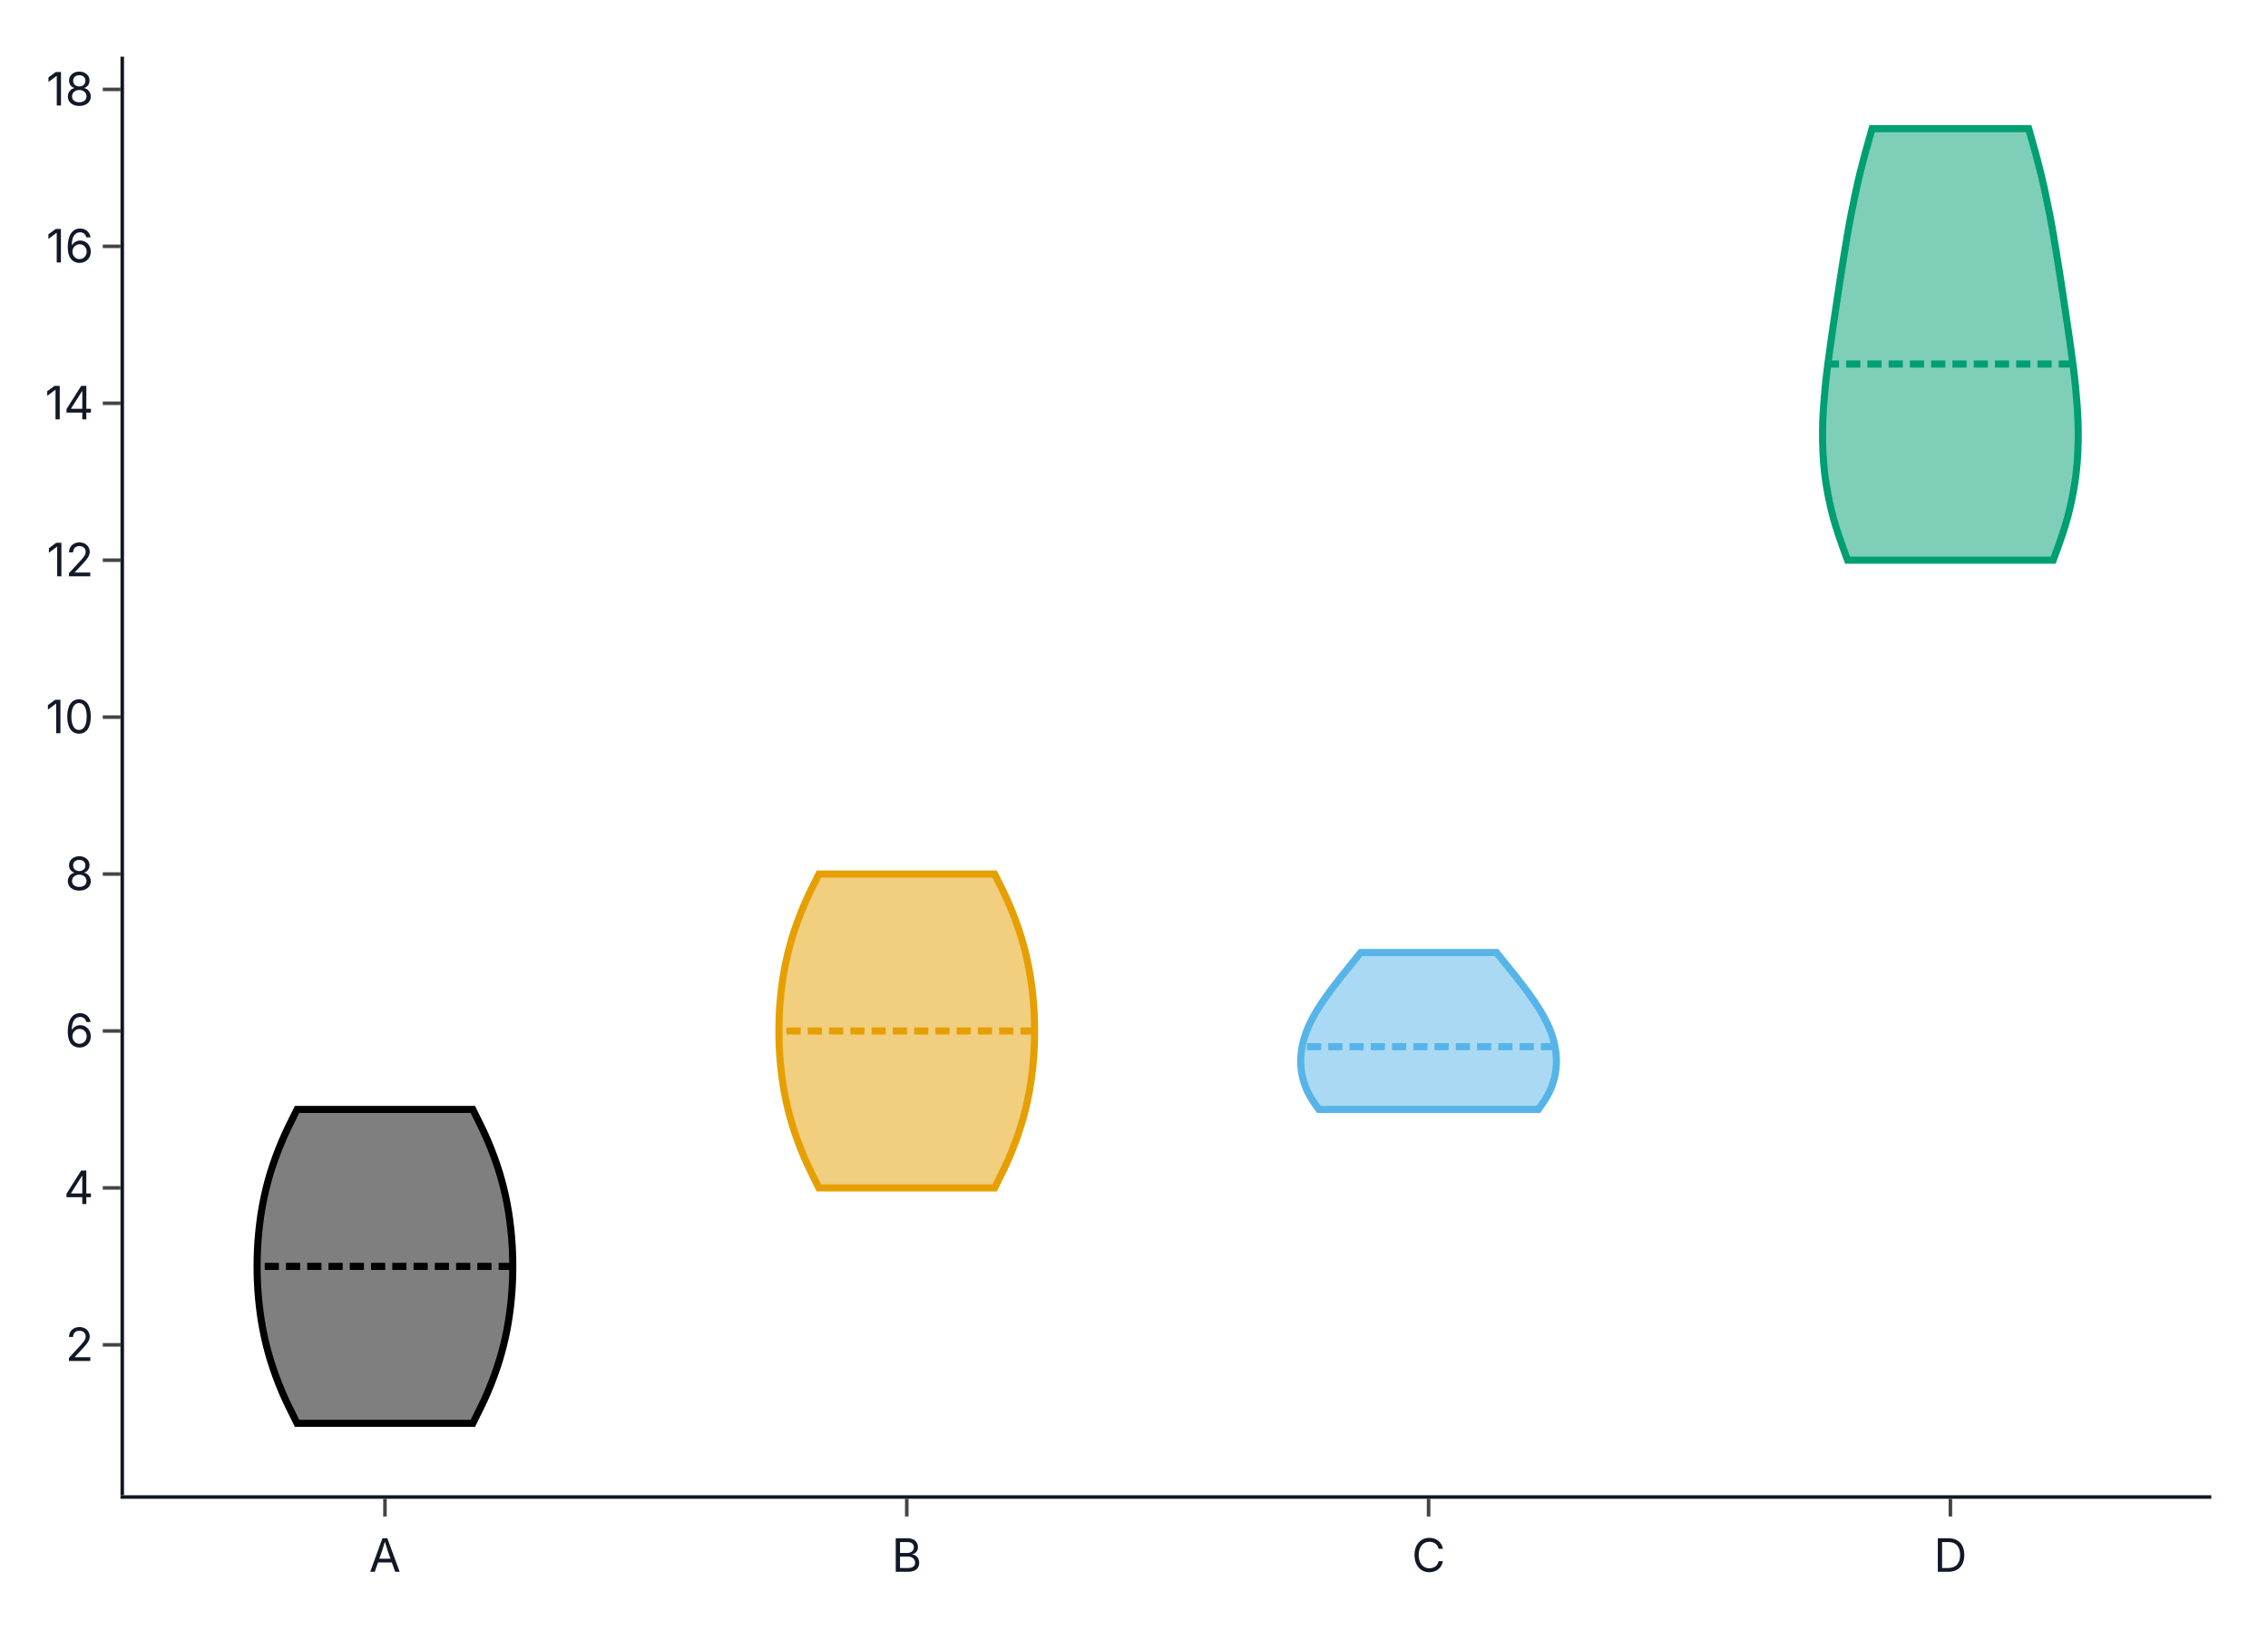
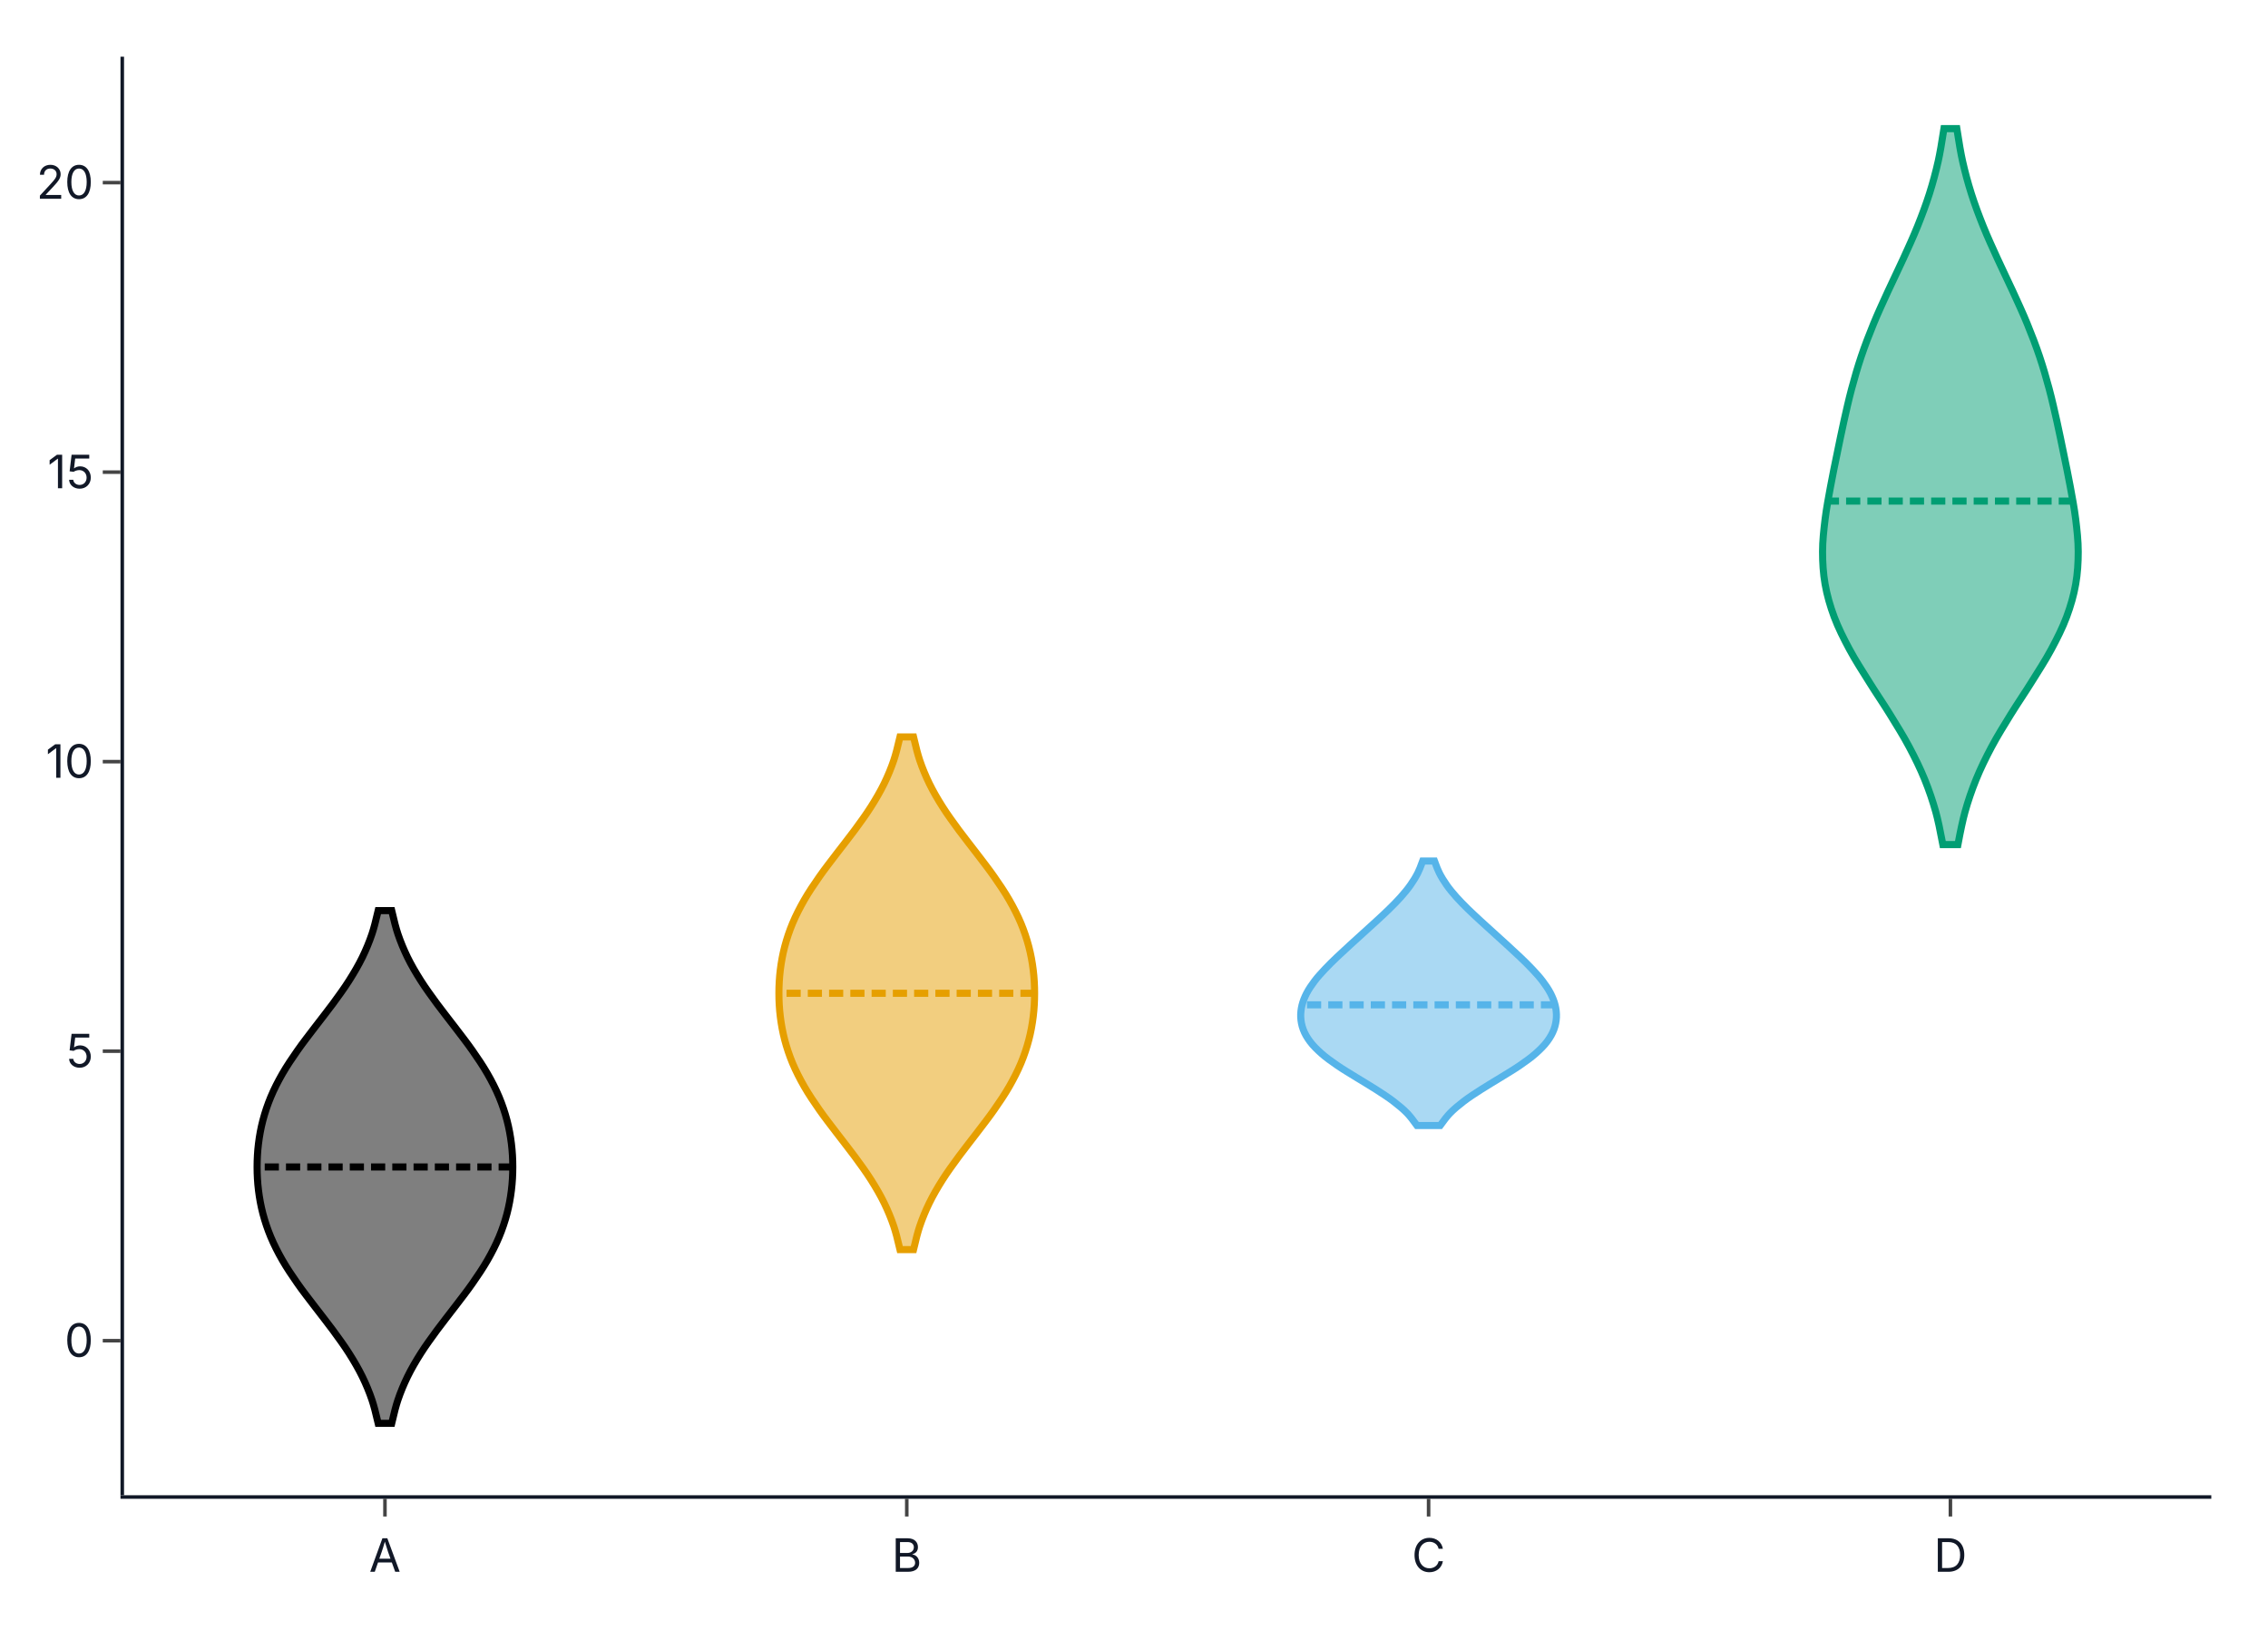
<svg xmlns="http://www.w3.org/2000/svg" class="main-svg" height="460" style="" viewBox="0 0 640 460" width="640">
  <rect x="0" y="0" width="640" height="460" style="fill: rgb(255, 255, 255); fill-opacity: 1;" />
  <defs id="defs-000000">
    <g class="clips">
      <clipPath id="clip000000xyplot" class="plotclip">
        <rect width="589" height="406" />
      </clipPath>
      <clipPath class="axesclip" id="clip000000x">
        <rect x="35" y="0" width="589" height="460" />
      </clipPath>
      <clipPath class="axesclip" id="clip000000y">
        <rect x="0" y="16" width="640" height="406" />
      </clipPath>
      <clipPath class="axesclip" id="clip000000xy">
        <rect x="35" y="16" width="589" height="406" />
      </clipPath>
    </g>
    <g class="gradients" />
    <g class="patterns" />
  </defs>
  <g class="bglayer" />
  <g class="layer-below">
    <g class="imagelayer" />
    <g class="shapelayer" />
  </g>
  <g class="cartesianlayer">
    <g class="subplot xy">
      <g class="layer-subplot">
        <g class="shapelayer" />
        <g class="imagelayer" />
      </g>
      <g class="minor-gridlayer">
        <g class="x" />
        <g class="y" />
      </g>
      <g class="gridlayer">
        <g class="x" />
        <g class="y" />
      </g>
      <g class="zerolinelayer" />
      <g class="layer-between">
        <g class="shapelayer" />
        <g class="imagelayer" />
      </g>
      <path class="xlines-below" />
      <path class="ylines-below" />
      <g class="overlines-below" />
      <g class="xaxislayer-below" />
      <g class="yaxislayer-below" />
      <g class="overaxes-below" />
      <g class="overplot">
        <g class="xy" transform="translate(35,16)" clip-path="url(#clip000000xyplot)">
          <g class="violinlayer mlayer">
            <g class="trace violins" style="opacity: 1;">
-               <path class="violin" d="M98.43,385.7Q101.4,379.82 102.65,376.84C103.88,373.91 104.99,370.96 105.9,367.98C106.8,365.05 107.52,362.1 108.09,359.13C108.65,356.19 109.04,353.23 109.31,350.27C109.58,347.32 109.7,344.36 109.7,341.41C109.7,338.46 109.58,335.5 109.31,332.55C109.04,329.59 108.65,326.63 108.09,323.69C107.52,320.72 106.8,317.76 105.9,314.83C104.99,311.85 103.88,308.9 102.65,305.98Q101.4,303 98.43,297.12L48.82,297.12Q45.85,303 44.6,305.98C43.37,308.9 42.26,311.85 41.35,314.83C40.45,317.76 39.73,320.72 39.16,323.69C38.6,326.63 38.21,329.59 37.94,332.55C37.67,335.5 37.55,338.46 37.55,341.41C37.55,344.36 37.67,347.32 37.94,350.27C38.21,353.23 38.6,356.19 39.16,359.13C39.73,362.1 40.45,365.05 41.35,367.98C42.26,370.96 43.37,373.91 44.6,376.84Q45.85,379.82 48.82,385.7Z" style="vector-effect: none; stroke-width: 2px; stroke: rgb(0, 0, 0); stroke-opacity: 1; fill: rgb(0, 0, 0); fill-opacity: 0.5;" />
-               <path class="meanline" d="M109.7,341.41H37.56" style="fill: none; vector-effect: none; stroke-width: 2px; stroke-dasharray: 4px, 2px; stroke: rgb(0, 0, 0); stroke-opacity: 1;" />
+               <path class="violin" d="M75.53,385.7Q76.55,381.29 77.28,379.12C78.03,376.9 78.94,374.71 79.99,372.55C81.08,370.32 82.36,368.13 83.73,365.97C85.14,363.74 86.74,361.57 88.33,359.39C89.95,357.18 91.71,355.01 93.37,352.81C95.03,350.62 96.74,348.46 98.29,346.24C99.8,344.07 101.28,341.89 102.56,339.66C103.8,337.5 104.92,335.3 105.85,333.08C106.75,330.92 107.49,328.72 108.07,326.51C108.64,324.34 109.04,322.13 109.31,319.93C109.58,317.75 109.7,315.54 109.7,313.35C109.7,311.16 109.58,308.95 109.31,306.77C109.04,304.57 108.64,302.37 108.07,300.2C107.49,297.99 106.75,295.78 105.85,293.62C104.92,291.39 103.8,289.2 102.56,287.04C101.28,284.81 99.8,282.64 98.29,280.47C96.74,278.25 95.03,276.08 93.37,273.89C91.71,271.69 89.95,269.52 88.33,267.31C86.74,265.13 85.14,262.96 83.73,260.73C82.36,258.57 81.08,256.39 79.99,254.16C78.94,252 78.03,249.8 77.28,247.58Q76.55,245.41 75.53,241L71.72,241Q70.7,245.41 69.97,247.58C69.22,249.8 68.31,252 67.26,254.16C66.17,256.39 64.89,258.57 63.52,260.73C62.11,262.96 60.51,265.13 58.92,267.31C57.3,269.52 55.54,271.69 53.88,273.89C52.22,276.08 50.51,278.25 48.96,280.47C47.45,282.64 45.97,284.81 44.69,287.04C43.45,289.2 42.33,291.39 41.4,293.62C40.5,295.78 39.76,297.99 39.18,300.2C38.61,302.37 38.21,304.57 37.94,306.77C37.67,308.95 37.55,311.16 37.55,313.35C37.55,315.54 37.67,317.75 37.94,319.93C38.21,322.13 38.61,324.34 39.18,326.51C39.76,328.72 40.5,330.92 41.4,333.08C42.33,335.3 43.45,337.5 44.69,339.66C45.97,341.89 47.45,344.07 48.96,346.24C50.51,348.46 52.22,350.62 53.88,352.81C55.54,355.01 57.3,357.18 58.92,359.39C60.51,361.57 62.11,363.74 63.52,365.97C64.89,368.13 66.17,370.32 67.26,372.55C68.31,374.71 69.22,376.9 69.97,379.12Q70.7,381.29 71.72,385.7Z" style="vector-effect: none; stroke-width: 2px; stroke: rgb(0, 0, 0); stroke-opacity: 1; fill: rgb(0, 0, 0); fill-opacity: 0.5;" />
+               <path class="meanline" d="M109.7,313.35H37.56" style="fill: none; vector-effect: none; stroke-width: 2px; stroke-dasharray: 4px, 2px; stroke: rgb(0, 0, 0); stroke-opacity: 1;" />
            </g>
            <g class="trace violins" style="opacity: 1;">
-               <path class="violin" d="M245.68,319.26Q248.65,313.39 249.9,310.41C251.13,307.49 252.24,304.53 253.15,301.55C254.05,298.62 254.77,295.66 255.34,292.69C255.9,289.75 256.29,286.79 256.56,283.83C256.83,280.88 256.95,277.92 256.95,274.97C256.95,272.02 256.83,269.06 256.56,266.11C256.29,263.15 255.9,260.2 255.34,257.26C254.77,254.29 254.05,251.33 253.15,248.4C252.24,245.42 251.13,242.47 249.9,239.54Q248.65,236.56 245.68,230.68L196.07,230.68Q193.1,236.56 191.85,239.54C190.62,242.47 189.51,245.42 188.6,248.4C187.7,251.33 186.98,254.29 186.41,257.26C185.85,260.2 185.46,263.15 185.19,266.11C184.92,269.06 184.8,272.02 184.8,274.97C184.8,277.92 184.92,280.88 185.19,283.83C185.46,286.79 185.85,289.75 186.41,292.69C186.98,295.66 187.7,298.62 188.6,301.55C189.51,304.53 190.62,307.49 191.85,310.41Q193.1,313.39 196.07,319.26Z" style="vector-effect: none; stroke-width: 2px; stroke: rgb(230, 159, 0); stroke-opacity: 1; fill: rgb(230, 159, 0); fill-opacity: 0.5;" />
-               <path class="meanline" d="M256.95,274.97H184.81" style="fill: none; vector-effect: none; stroke-width: 2px; stroke-dasharray: 4px, 2px; stroke: rgb(230, 159, 0); stroke-opacity: 1;" />
+               <path class="violin" d="M222.78,336.67Q223.8,332.27 224.53,330.1C225.28,327.88 226.19,325.68 227.24,323.52C228.33,321.29 229.61,319.1 230.98,316.94C232.39,314.72 233.99,312.54 235.58,310.37C237.2,308.16 238.96,305.99 240.62,303.79C242.28,301.6 243.99,299.43 245.54,297.21C247.05,295.04 248.53,292.86 249.81,290.63C251.04,288.47 252.17,286.28 253.1,284.06C254,281.9 254.74,279.69 255.32,277.48C255.89,275.31 256.29,273.1 256.56,270.9C256.83,268.72 256.95,266.52 256.95,264.33C256.95,262.14 256.83,259.93 256.56,257.75C256.29,255.55 255.89,253.34 255.32,251.17C254.74,248.96 254,246.75 253.1,244.59C252.17,242.37 251.04,240.18 249.81,238.02C248.53,235.79 247.05,233.61 245.54,231.44C243.99,229.22 242.28,227.05 240.62,224.86C238.96,222.66 237.2,220.5 235.58,218.29C233.99,216.11 232.39,213.94 230.98,211.71C229.61,209.55 228.33,207.36 227.24,205.13C226.19,202.97 225.28,200.77 224.53,198.55Q223.8,196.38 222.78,191.98L218.97,191.98Q217.95,196.38 217.22,198.55C216.47,200.77 215.56,202.97 214.51,205.13C213.42,207.36 212.14,209.55 210.77,211.71C209.36,213.94 207.76,216.11 206.17,218.29C204.55,220.5 202.79,222.66 201.13,224.86C199.47,227.05 197.76,229.22 196.21,231.44C194.7,233.61 193.22,235.79 191.94,238.02C190.71,240.18 189.58,242.37 188.65,244.59C187.75,246.75 187.01,248.96 186.43,251.17C185.86,253.34 185.46,255.55 185.19,257.75C184.92,259.93 184.8,262.14 184.8,264.33C184.8,266.52 184.92,268.72 185.19,270.9C185.46,273.1 185.86,275.31 186.43,277.48C187.01,279.69 187.75,281.9 188.65,284.06C189.58,286.28 190.71,288.47 191.94,290.63C193.22,292.86 194.7,295.04 196.21,297.21C197.76,299.43 199.47,301.6 201.13,303.79C202.79,305.99 204.55,308.16 206.17,310.37C207.76,312.54 209.36,314.72 210.77,316.94C212.14,319.1 213.42,321.29 214.51,323.52C215.56,325.68 216.47,327.88 217.22,330.1Q217.95,332.27 218.97,336.67Z" style="vector-effect: none; stroke-width: 2px; stroke: rgb(230, 159, 0); stroke-opacity: 1; fill: rgb(230, 159, 0); fill-opacity: 0.5;" />
+               <path class="meanline" d="M256.95,264.33H184.81" style="fill: none; vector-effect: none; stroke-width: 2px; stroke-dasharray: 4px, 2px; stroke: rgb(230, 159, 0); stroke-opacity: 1;" />
            </g>
            <g class="trace violins" style="opacity: 1;">
-               <path class="violin" d="M399.09,297.12Q401.2,294.21 401.97,292.69C402.7,291.25 403.26,289.76 403.63,288.26C403.99,286.8 404.17,285.31 404.2,283.83C404.23,282.35 404.08,280.86 403.81,279.4C403.53,277.91 403.08,276.42 402.53,274.97C401.96,273.47 401.22,271.99 400.42,270.54C399.59,269.04 398.62,267.57 397.62,266.11C396.6,264.62 395.49,263.15 394.37,261.69C393.24,260.2 392.05,258.73 390.87,257.26Q389.69,255.78 387.28,252.83L348.97,252.83Q346.56,255.78 345.38,257.26C344.2,258.73 343.01,260.2 341.88,261.69C340.76,263.15 339.65,264.62 338.63,266.11C337.63,267.57 336.66,269.04 335.83,270.54C335.03,271.99 334.29,273.47 333.72,274.97C333.17,276.42 332.72,277.91 332.44,279.4C332.17,280.86 332.02,282.35 332.05,283.83C332.08,285.31 332.26,286.8 332.62,288.26C332.99,289.76 333.55,291.25 334.28,292.69Q335.05,294.21 337.16,297.12Z" style="vector-effect: none; stroke-width: 2px; stroke: rgb(86, 180, 233); stroke-opacity: 1; fill: rgb(86, 180, 233); fill-opacity: 0.5;" />
-               <path class="meanline" d="M403.81,279.4H332.45" style="fill: none; vector-effect: none; stroke-width: 2px; stroke-dasharray: 4px, 2px; stroke: rgb(86, 180, 233); stroke-opacity: 1;" />
+               <path class="violin" d="M371.39,301.66Q373.05,299.35 374.09,298.26C375.22,297.07 376.58,295.96 377.99,294.87C379.52,293.69 381.25,292.59 382.97,291.48C384.75,290.33 386.68,289.22 388.51,288.08C390.32,286.95 392.2,285.86 393.89,284.69C395.48,283.59 397.06,282.48 398.39,281.29C399.6,280.21 400.74,279.09 401.62,277.9C402.42,276.82 403.08,275.68 403.51,274.51C403.92,273.41 404.14,272.25 404.2,271.11C404.25,269.98 404.12,268.83 403.85,267.72C403.57,266.57 403.1,265.43 402.54,264.33C401.94,263.17 401.16,262.03 400.33,260.93C399.46,259.77 398.43,258.65 397.39,257.54C396.32,256.39 395.15,255.26 393.98,254.14C392.79,253 391.56,251.88 390.33,250.75C389.1,249.62 387.84,248.49 386.6,247.36C385.35,246.23 384.09,245.1 382.86,243.96C381.64,242.83 380.41,241.71 379.25,240.57C378.12,239.45 376.99,238.33 375.97,237.18C374.99,236.07 374.04,234.94 373.23,233.78C372.45,232.67 371.75,231.54 371.17,230.39Q370.61,229.28 369.78,227L366.47,227Q365.64,229.28 365.08,230.39C364.5,231.54 363.8,232.67 363.02,233.78C362.21,234.94 361.26,236.07 360.28,237.18C359.26,238.33 358.13,239.45 357,240.57C355.84,241.71 354.61,242.83 353.39,243.96C352.16,245.1 350.9,246.23 349.65,247.36C348.41,248.49 347.15,249.62 345.92,250.75C344.69,251.88 343.46,253 342.27,254.14C341.1,255.26 339.93,256.39 338.86,257.54C337.82,258.65 336.79,259.77 335.92,260.93C335.09,262.03 334.31,263.17 333.71,264.33C333.15,265.43 332.68,266.57 332.4,267.72C332.13,268.83 332,269.98 332.05,271.11C332.11,272.25 332.33,273.41 332.74,274.51C333.17,275.68 333.83,276.82 334.63,277.9C335.51,279.09 336.65,280.21 337.86,281.29C339.19,282.48 340.77,283.59 342.36,284.69C344.05,285.86 345.93,286.95 347.74,288.08C349.57,289.22 351.5,290.33 353.28,291.48C355,292.59 356.73,293.69 358.26,294.87C359.67,295.96 361.03,297.07 362.16,298.26Q363.2,299.35 364.86,301.66Z" style="vector-effect: none; stroke-width: 2px; stroke: rgb(86, 180, 233); stroke-opacity: 1; fill: rgb(86, 180, 233); fill-opacity: 0.5;" />
+               <path class="meanline" d="M403.817,267.59H332.443" style="fill: none; vector-effect: none; stroke-width: 2px; stroke-dasharray: 4px, 2px; stroke: rgb(86, 180, 233); stroke-opacity: 1;" />
            </g>
            <g class="trace violins" style="opacity: 1;">
-               <path class="violin" d="M544.39,142.1Q547.4,134.02 548.48,129.92C549.54,125.89 550.35,121.82 550.84,117.74C551.33,113.7 551.47,109.62 551.45,105.56C551.43,101.5 551.08,97.43 550.71,93.38C550.33,89.31 549.75,85.26 549.2,81.2C548.65,77.14 548.02,73.08 547.41,69.02C546.8,64.96 546.19,60.9 545.53,56.84C544.86,52.78 544.21,48.71 543.42,44.66C542.63,40.59 541.78,36.53 540.79,32.48Q539.8,28.41 537.48,20.3L493.27,20.3Q490.95,28.41 489.96,32.48C488.97,36.53 488.12,40.59 487.33,44.66C486.54,48.71 485.89,52.78 485.22,56.84C484.56,60.9 483.95,64.96 483.34,69.02C482.73,73.08 482.1,77.14 481.55,81.2C481,85.26 480.42,89.31 480.04,93.38C479.67,97.43 479.32,101.5 479.3,105.56C479.28,109.62 479.42,113.7 479.91,117.74C480.4,121.82 481.21,125.89 482.27,129.92Q483.35,134.02 486.36,142.1Z" style="vector-effect: none; stroke-width: 2px; stroke: rgb(0, 158, 115); stroke-opacity: 1; fill: rgb(0, 158, 115); fill-opacity: 0.5;" />
-               <path class="meanline" d="M549.947,86.74H480.813" style="fill: none; vector-effect: none; stroke-width: 2px; stroke-dasharray: 4px, 2px; stroke: rgb(0, 158, 115); stroke-opacity: 1;" />
+               <path class="violin" d="M517.5,222.37Q518.65,216.22 519.49,213.18C520.35,210.09 521.39,207.03 522.62,204C523.88,200.9 525.38,197.84 526.99,194.81C528.64,191.71 530.54,188.67 532.41,185.63C534.31,182.55 536.4,179.52 538.31,176.44C540.21,173.39 542.19,170.36 543.85,167.26C545.47,164.24 547.02,161.18 548.18,158.07C549.3,155.06 550.19,151.98 550.73,148.89C551.27,145.85 551.45,142.76 551.45,139.7C551.45,136.64 551.1,133.57 550.73,130.52C550.35,127.45 549.76,124.39 549.2,121.33C548.64,118.26 548,115.21 547.37,112.15C546.74,109.09 546.12,106.02 545.44,102.96C544.75,99.89 544.07,96.83 543.26,93.78C542.44,90.71 541.55,87.63 540.53,84.59C539.49,81.51 538.32,78.45 537.07,75.41C535.81,72.33 534.39,69.28 532.99,66.22C531.59,63.15 530.07,60.11 528.68,57.04C527.29,53.99 525.88,50.93 524.64,47.85C523.42,44.81 522.27,41.75 521.29,38.67C520.33,35.63 519.5,32.56 518.81,29.48Q518.13,26.43 517.19,20.3L513.56,20.3Q512.62,26.43 511.94,29.48C511.25,32.56 510.42,35.63 509.46,38.67C508.48,41.75 507.33,44.81 506.11,47.85C504.87,50.93 503.46,53.99 502.07,57.04C500.68,60.11 499.16,63.15 497.76,66.22C496.36,69.28 494.94,72.33 493.68,75.41C492.43,78.45 491.26,81.51 490.22,84.59C489.2,87.63 488.31,90.71 487.49,93.78C486.68,96.83 486,99.89 485.31,102.96C484.63,106.02 484.01,109.09 483.38,112.15C482.75,115.21 482.11,118.26 481.55,121.33C480.99,124.39 480.4,127.45 480.02,130.52C479.65,133.57 479.3,136.64 479.3,139.7C479.3,142.76 479.48,145.85 480.02,148.89C480.56,151.98 481.45,155.06 482.57,158.07C483.73,161.18 485.28,164.24 486.9,167.26C488.56,170.36 490.54,173.39 492.44,176.44C494.35,179.52 496.44,182.55 498.34,185.63C500.21,188.67 502.11,191.71 503.76,194.81C505.37,197.84 506.87,200.9 508.13,204C509.36,207.03 510.4,210.09 511.26,213.18Q512.1,216.22 513.25,222.37Z" style="vector-effect: none; stroke-width: 2px; stroke: rgb(0, 158, 115); stroke-opacity: 1; fill: rgb(0, 158, 115); fill-opacity: 0.5;" />
+               <path class="meanline" d="M549.944,125.42H480.816" style="fill: none; vector-effect: none; stroke-width: 2px; stroke-dasharray: 4px, 2px; stroke: rgb(0, 158, 115); stroke-opacity: 1;" />
            </g>
          </g>
        </g>
      </g>
      <g class="zerolinelayer-above" />
      <path class="xlines-above crisp" d="M34,422.5H624" style="fill: none; stroke-width: 1px; stroke: rgb(17, 24, 39); stroke-opacity: 1;" />
      <path class="ylines-above crisp" d="M34.5,16V422" style="fill: none; stroke-width: 1px; stroke: rgb(17, 24, 39); stroke-opacity: 1;" />
      <g class="overlines-above" />
      <g class="xaxislayer-above">
        <path class="xtick ticks crisp" d="M0,423v5" transform="translate(108.63,0)" style="stroke: rgb(68, 68, 68); stroke-opacity: 1; stroke-width: 1px;" />
        <path class="xtick ticks crisp" d="M0,423v5" transform="translate(255.88,0)" style="stroke: rgb(68, 68, 68); stroke-opacity: 1; stroke-width: 1px;" />
        <path class="xtick ticks crisp" d="M0,423v5" transform="translate(403.13,0)" style="stroke: rgb(68, 68, 68); stroke-opacity: 1; stroke-width: 1px;" />
        <path class="xtick ticks crisp" d="M0,423v5" transform="translate(550.38,0)" style="stroke: rgb(68, 68, 68); stroke-opacity: 1; stroke-width: 1px;" />
        <g class="xtick">
          <text text-anchor="middle" x="0" y="443.6" transform="translate(108.63,0)" style="font-family: system-ui, -apple-system, sans-serif; font-size: 13px; fill: rgb(17, 24, 39); fill-opacity: 1; white-space: pre;">A</text>
        </g>
        <g class="xtick">
          <text text-anchor="middle" x="0" y="443.6" style="font-family: system-ui, -apple-system, sans-serif; font-size: 13px; fill: rgb(17, 24, 39); fill-opacity: 1; white-space: pre;" transform="translate(255.88,0)">B</text>
        </g>
        <g class="xtick">
          <text text-anchor="middle" x="0" y="443.6" style="font-family: system-ui, -apple-system, sans-serif; font-size: 13px; fill: rgb(17, 24, 39); fill-opacity: 1; white-space: pre;" transform="translate(403.13,0)">C</text>
        </g>
        <g class="xtick">
          <text text-anchor="middle" x="0" y="443.6" style="font-family: system-ui, -apple-system, sans-serif; font-size: 13px; fill: rgb(17, 24, 39); fill-opacity: 1; white-space: pre;" transform="translate(550.38,0)">D</text>
        </g>
      </g>
      <g class="yaxislayer-above">
-         <path class="ytick ticks crisp" d="M34,0h-5" transform="translate(0,379.55)" style="stroke: rgb(68, 68, 68); stroke-opacity: 1; stroke-width: 1px;" />
-         <path class="ytick ticks crisp" d="M34,0h-5" transform="translate(0,335.26)" style="stroke: rgb(68, 68, 68); stroke-opacity: 1; stroke-width: 1px;" />
-         <path class="ytick ticks crisp" d="M34,0h-5" transform="translate(0,290.97)" style="stroke: rgb(68, 68, 68); stroke-opacity: 1; stroke-width: 1px;" />
-         <path class="ytick ticks crisp" d="M34,0h-5" transform="translate(0,246.68)" style="stroke: rgb(68, 68, 68); stroke-opacity: 1; stroke-width: 1px;" />
-         <path class="ytick ticks crisp" d="M34,0h-5" transform="translate(0,202.39)" style="stroke: rgb(68, 68, 68); stroke-opacity: 1; stroke-width: 1px;" />
-         <path class="ytick ticks crisp" d="M34,0h-5" transform="translate(0,158.1)" style="stroke: rgb(68, 68, 68); stroke-opacity: 1; stroke-width: 1px;" />
-         <path class="ytick ticks crisp" d="M34,0h-5" transform="translate(0,113.81)" style="stroke: rgb(68, 68, 68); stroke-opacity: 1; stroke-width: 1px;" />
-         <path class="ytick ticks crisp" d="M34,0h-5" transform="translate(0,69.52)" style="stroke: rgb(68, 68, 68); stroke-opacity: 1; stroke-width: 1px;" />
-         <path class="ytick ticks crisp" d="M34,0h-5" transform="translate(0,25.23)" style="stroke: rgb(68, 68, 68); stroke-opacity: 1; stroke-width: 1px;" />
+         <path class="ytick ticks crisp" d="M34,0h-5" transform="translate(0,378.38)" style="stroke: rgb(68, 68, 68); stroke-opacity: 1; stroke-width: 1px;" />
+         <path class="ytick ticks crisp" d="M34,0h-5" transform="translate(0,296.67)" style="stroke: rgb(68, 68, 68); stroke-opacity: 1; stroke-width: 1px;" />
+         <path class="ytick ticks crisp" d="M34,0h-5" transform="translate(0,214.96)" style="stroke: rgb(68, 68, 68); stroke-opacity: 1; stroke-width: 1px;" />
+         <path class="ytick ticks crisp" d="M34,0h-5" transform="translate(0,133.25)" style="stroke: rgb(68, 68, 68); stroke-opacity: 1; stroke-width: 1px;" />
+         <path class="ytick ticks crisp" d="M34,0h-5" transform="translate(0,51.54)" style="stroke: rgb(68, 68, 68); stroke-opacity: 1; stroke-width: 1px;" />
        <g class="ytick">
-           <text text-anchor="end" x="26.4" y="4.55" transform="translate(0,379.55)" style="font-family: system-ui, -apple-system, sans-serif; font-size: 13px; fill: rgb(17, 24, 39); fill-opacity: 1; white-space: pre;">2</text>
+           <text text-anchor="end" x="26.4" y="4.55" transform="translate(0,378.38)" style="font-family: system-ui, -apple-system, sans-serif; font-size: 13px; fill: rgb(17, 24, 39); fill-opacity: 1; white-space: pre;">0</text>
        </g>
        <g class="ytick">
-           <text text-anchor="end" x="26.4" y="4.55" style="font-family: system-ui, -apple-system, sans-serif; font-size: 13px; fill: rgb(17, 24, 39); fill-opacity: 1; white-space: pre;" transform="translate(0,335.26)">4</text>
+           <text text-anchor="end" x="26.4" y="4.55" style="font-family: system-ui, -apple-system, sans-serif; font-size: 13px; fill: rgb(17, 24, 39); fill-opacity: 1; white-space: pre;" transform="translate(0,296.67)">5</text>
        </g>
        <g class="ytick">
-           <text text-anchor="end" x="26.4" y="4.55" style="font-family: system-ui, -apple-system, sans-serif; font-size: 13px; fill: rgb(17, 24, 39); fill-opacity: 1; white-space: pre;" transform="translate(0,290.97)">6</text>
+           <text text-anchor="end" x="26.4" y="4.55" style="font-family: system-ui, -apple-system, sans-serif; font-size: 13px; fill: rgb(17, 24, 39); fill-opacity: 1; white-space: pre;" transform="translate(0,214.96)">10</text>
        </g>
        <g class="ytick">
-           <text text-anchor="end" x="26.4" y="4.55" style="font-family: system-ui, -apple-system, sans-serif; font-size: 13px; fill: rgb(17, 24, 39); fill-opacity: 1; white-space: pre;" transform="translate(0,246.68)">8</text>
+           <text text-anchor="end" x="26.4" y="4.55" style="font-family: system-ui, -apple-system, sans-serif; font-size: 13px; fill: rgb(17, 24, 39); fill-opacity: 1; white-space: pre;" transform="translate(0,133.25)">15</text>
        </g>
        <g class="ytick">
-           <text text-anchor="end" x="26.4" y="4.55" style="font-family: system-ui, -apple-system, sans-serif; font-size: 13px; fill: rgb(17, 24, 39); fill-opacity: 1; white-space: pre;" transform="translate(0,202.39)">10</text>
-         </g>
-         <g class="ytick">
-           <text text-anchor="end" x="26.4" y="4.55" style="font-family: system-ui, -apple-system, sans-serif; font-size: 13px; fill: rgb(17, 24, 39); fill-opacity: 1; white-space: pre;" transform="translate(0,158.1)">12</text>
-         </g>
-         <g class="ytick">
-           <text text-anchor="end" x="26.4" y="4.55" style="font-family: system-ui, -apple-system, sans-serif; font-size: 13px; fill: rgb(17, 24, 39); fill-opacity: 1; white-space: pre;" transform="translate(0,113.81)">14</text>
-         </g>
-         <g class="ytick">
-           <text text-anchor="end" x="26.4" y="4.55" style="font-family: system-ui, -apple-system, sans-serif; font-size: 13px; fill: rgb(17, 24, 39); fill-opacity: 1; white-space: pre;" transform="translate(0,69.52)">16</text>
-         </g>
-         <g class="ytick">
-           <text text-anchor="end" x="26.4" y="4.55" style="font-family: system-ui, -apple-system, sans-serif; font-size: 13px; fill: rgb(17, 24, 39); fill-opacity: 1; white-space: pre;" transform="translate(0,25.23)">18</text>
+           <text text-anchor="end" x="26.4" y="4.55" style="font-family: system-ui, -apple-system, sans-serif; font-size: 13px; fill: rgb(17, 24, 39); fill-opacity: 1; white-space: pre;" transform="translate(0,51.54)">20</text>
        </g>
      </g>
      <g class="overaxes-above" />
    </g>
  </g>
  <g class="polarlayer" />
  <g class="smithlayer" />
  <g class="ternarylayer" />
  <g class="geolayer" />
  <g class="funnelarealayer" />
  <g class="pielayer" />
  <g class="iciclelayer" />
  <g class="treemaplayer" />
  <g class="sunburstlayer" />
  <g class="glimages" />
  <defs id="topdefs-000000">
    <g class="clips" />
  </defs>
  <g class="layer-above">
    <g class="imagelayer" />
    <g class="shapelayer" />
  </g>
  <g class="infolayer">
    <g class="g-gtitle" />
    <g class="g-xtitle" />
    <g class="g-ytitle" />
  </g>
</svg>
